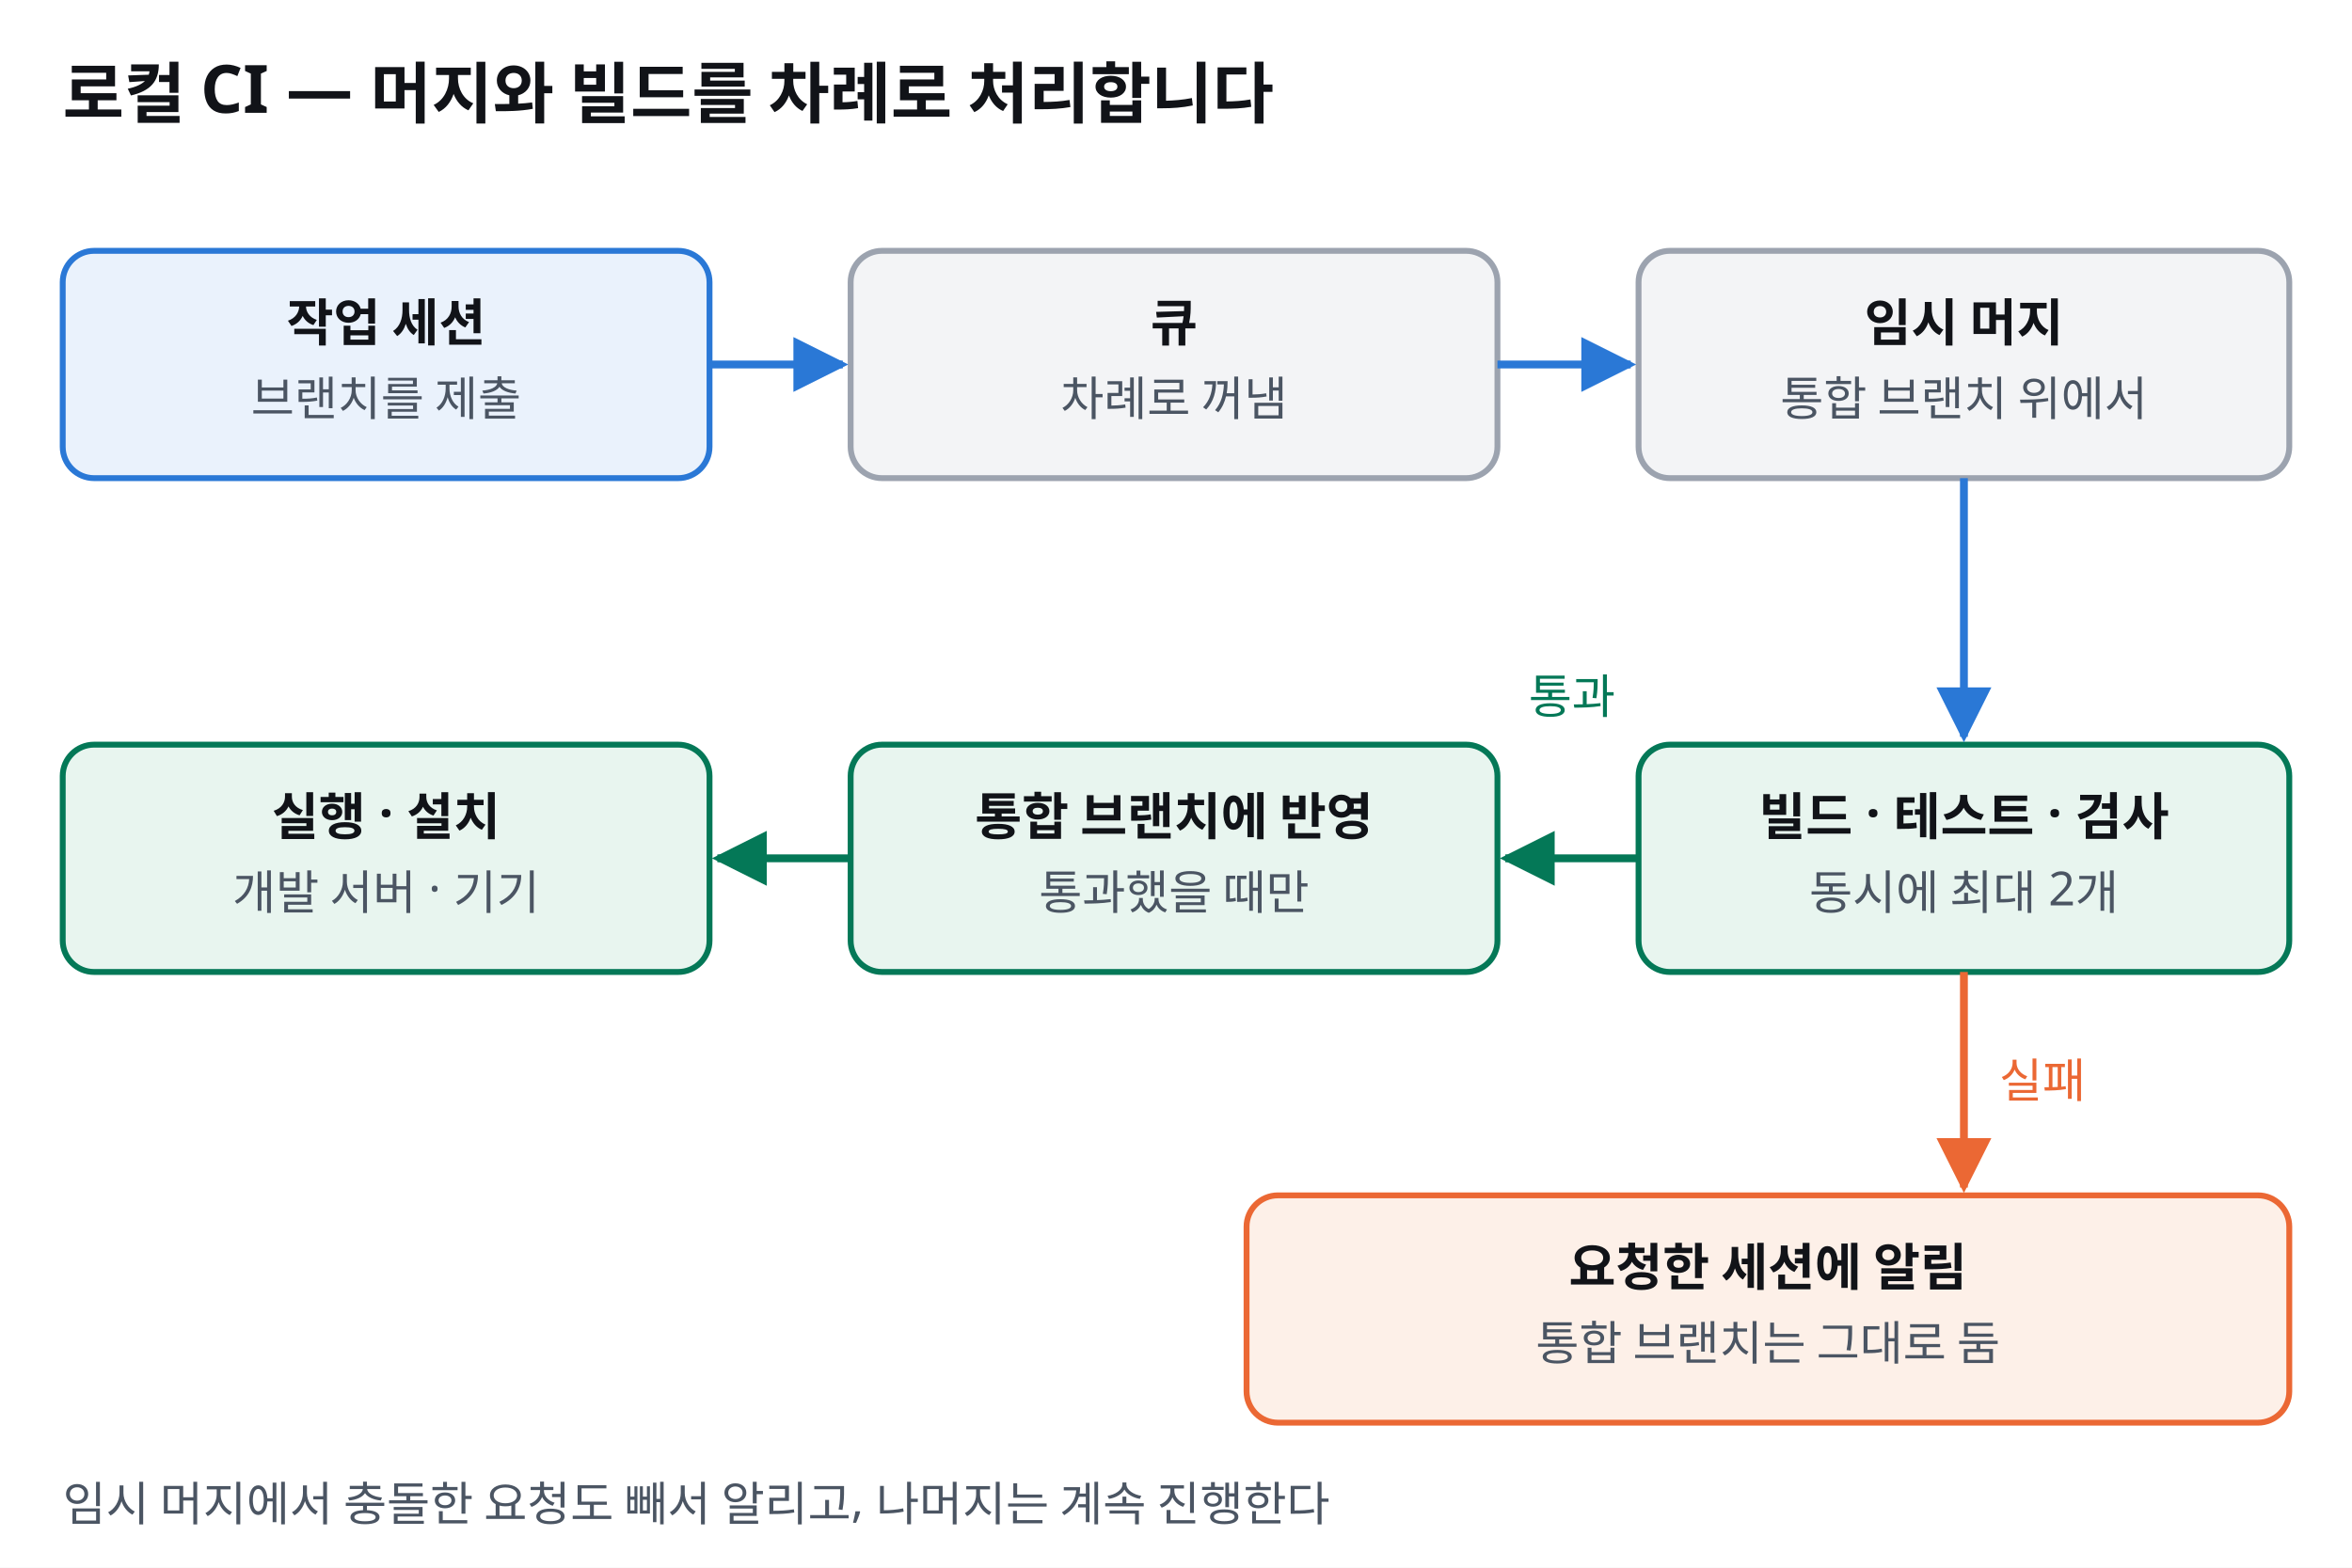
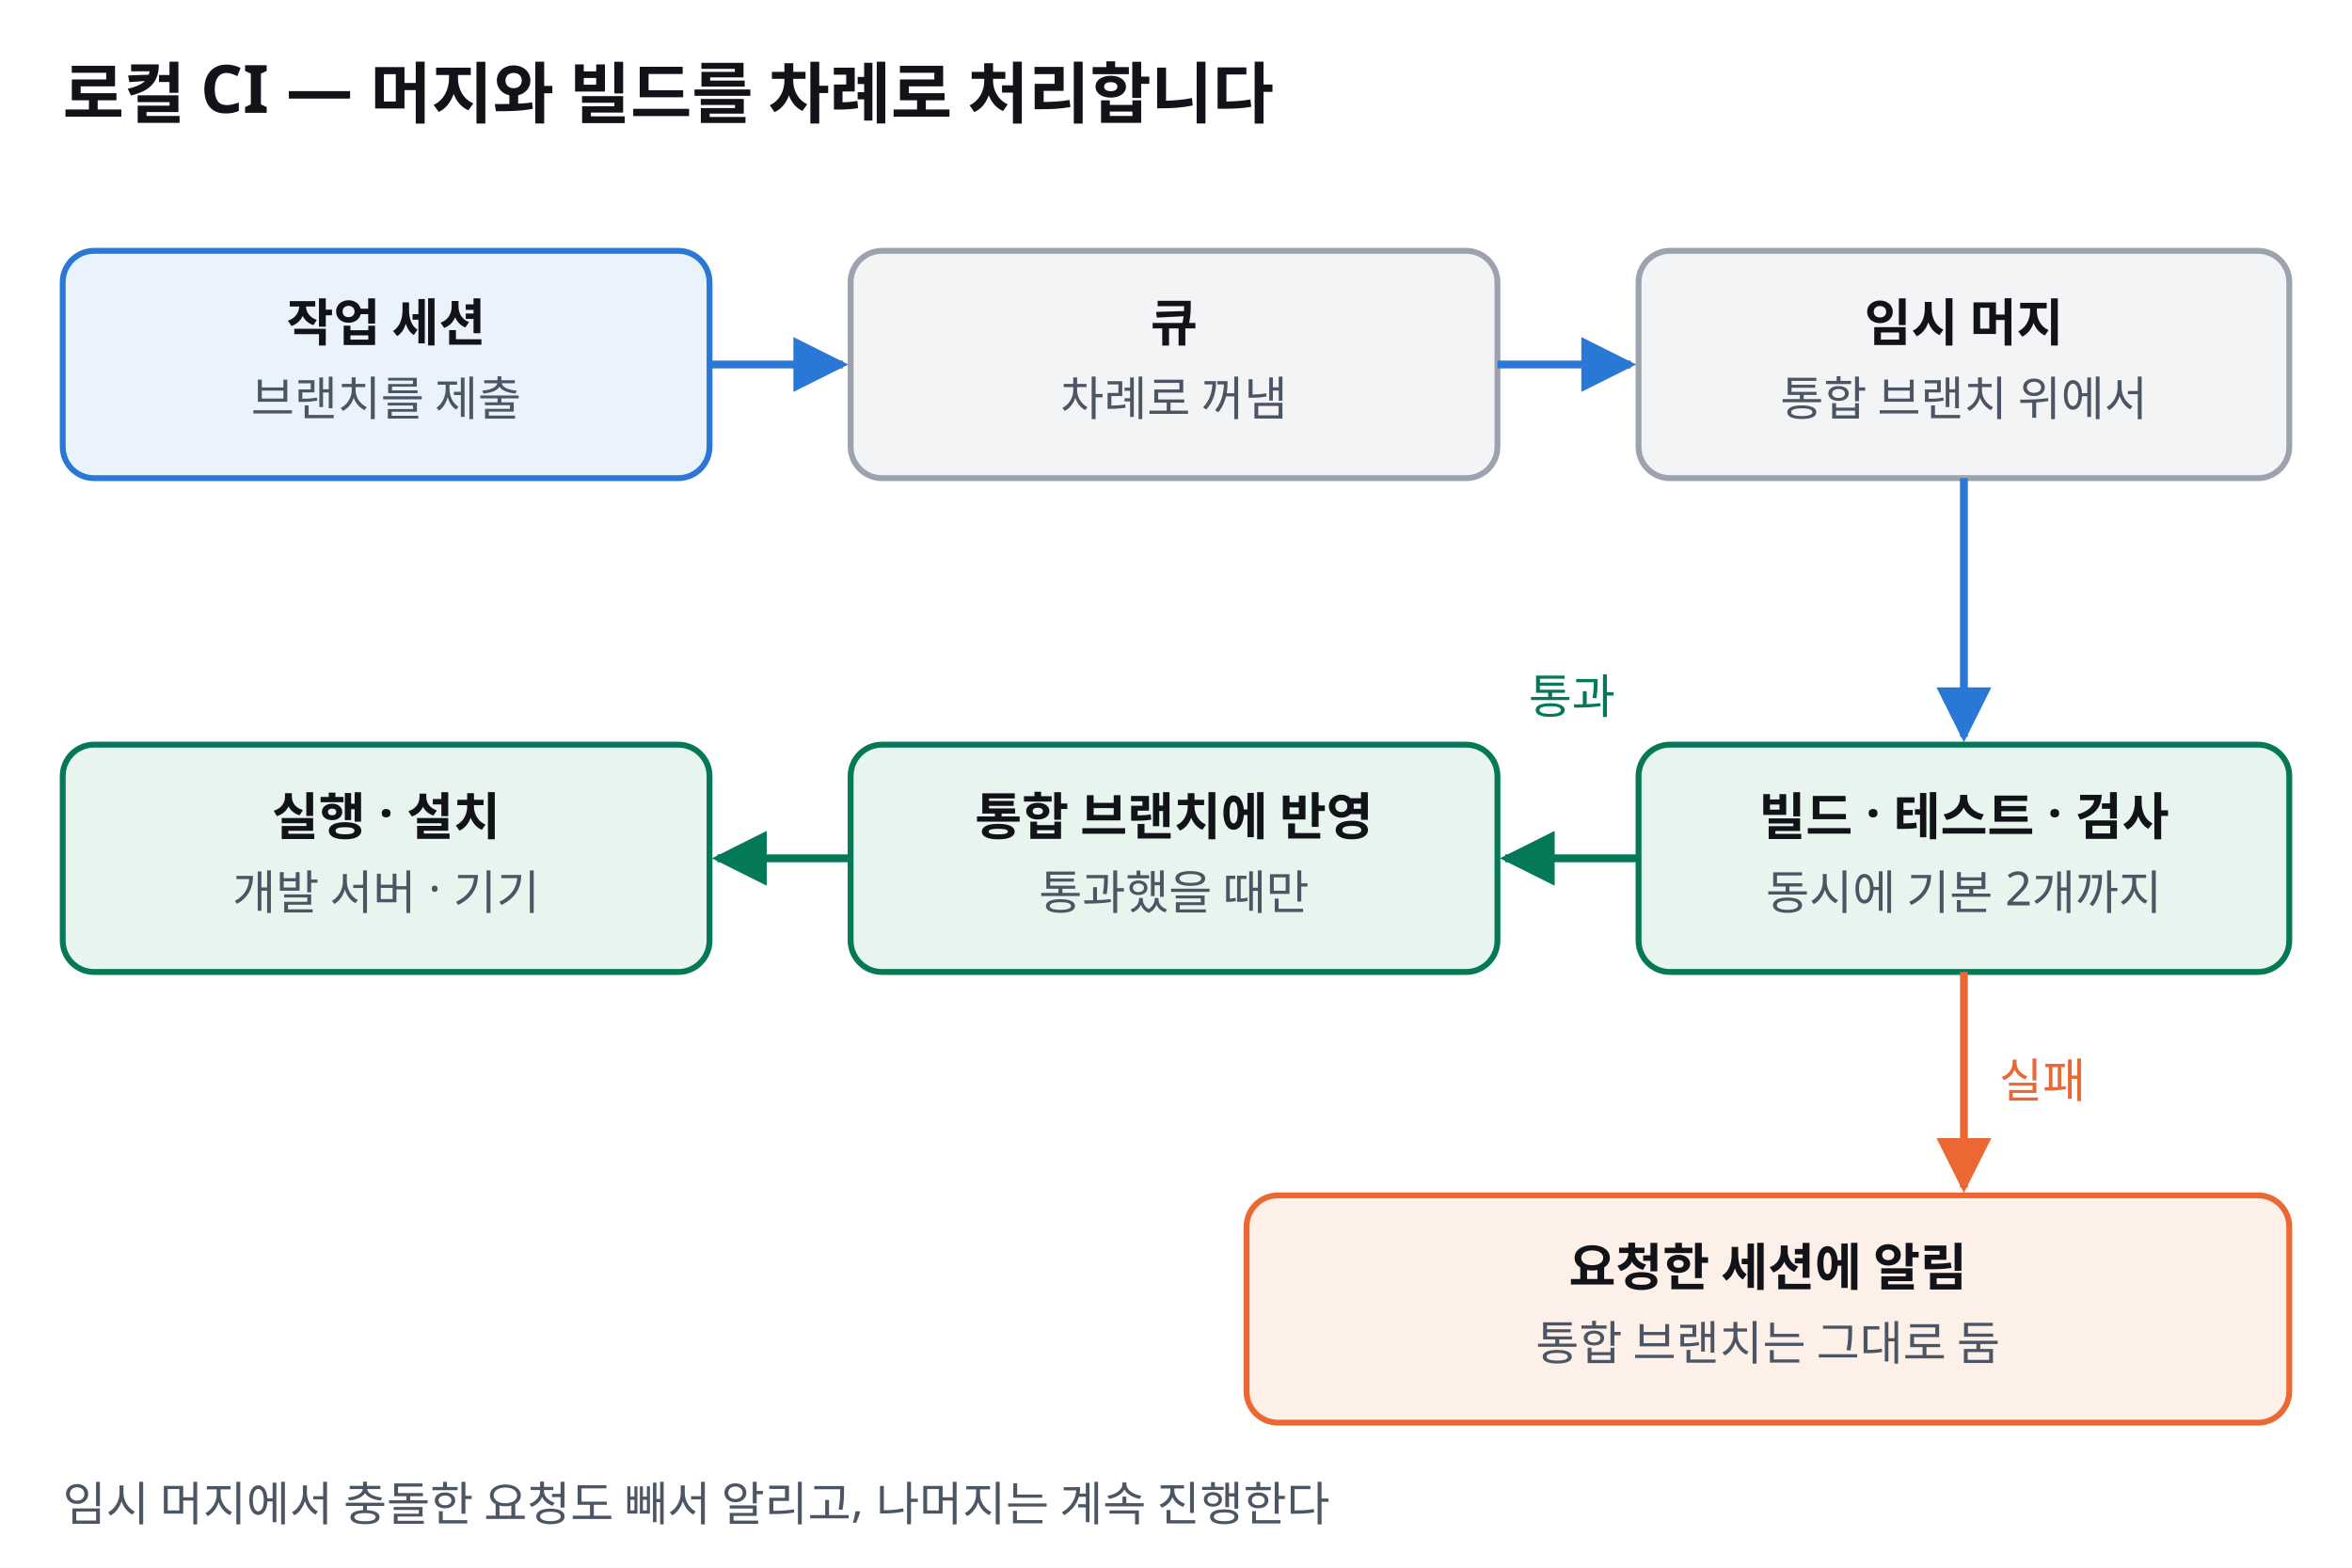
<svg xmlns="http://www.w3.org/2000/svg" viewBox="0 0 600 400" width="600" height="400" role="img" aria-labelledby="t d">
  <rect width="600" height="400" fill="#ffffff" />
  <g font-family="Pretendard, 'Apple SD Gothic Neo', 'Noto Sans KR', 'Malgun Gothic', sans-serif">
    <defs>
      <marker id="c-g" viewBox="0 0 10 10" refX="9" refY="5" markerWidth="7" markerHeight="7" orient="auto-start-reverse">
        <path d="M0,0 L10,5 L0,10 z" fill="#047857" />
      </marker>
      <marker id="c-o" viewBox="0 0 10 10" refX="9" refY="5" markerWidth="7" markerHeight="7" orient="auto-start-reverse">
        <path d="M0,0 L10,5 L0,10 z" fill="#eb6834" />
      </marker>
      <marker id="c-b" viewBox="0 0 10 10" refX="9" refY="5" markerWidth="7" markerHeight="7" orient="auto-start-reverse">
        <path d="M0,0 L10,5 L0,10 z" fill="#2a78d6" />
      </marker>
    </defs>
    <text x="16" y="30" font-size="17" fill="#111318" font-weight="700">로컬 CI — 머지와 빌드를 차례로 처리합니다</text>
    <rect x="16" y="64" width="165" height="58" rx="8" fill="#eaf2fc" stroke="#2a78d6" stroke-width="1.5" />
    <text x="98.5" y="87" font-size="13" fill="#111318" text-anchor="middle" font-weight="700">작업 세션</text>
    <text x="98.5" y="106" font-size="12" fill="#4b5563" text-anchor="middle">브랜치를 제출</text>
    <rect x="217" y="64" width="165" height="58" rx="8" fill="#f3f4f6" stroke="#9ca3af" stroke-width="1.5" />
    <text x="299.5" y="87" font-size="13" fill="#111318" text-anchor="middle" font-weight="700">큐</text>
    <text x="299.5" y="106" font-size="12" fill="#4b5563" text-anchor="middle">차례로 꺼냄</text>
    <rect x="418" y="64" width="166" height="58" rx="8" fill="#f3f4f6" stroke="#9ca3af" stroke-width="1.5" />
    <text x="501" y="87" font-size="13" fill="#111318" text-anchor="middle" font-weight="700">임시 머지</text>
    <text x="501" y="106" font-size="12" fill="#4b5563" text-anchor="middle">통합 브랜치 위에서</text>
    <rect x="418" y="190" width="166" height="58" rx="8" fill="#e8f5ef" stroke="#047857" stroke-width="1.5" />
    <text x="501" y="213" font-size="13" fill="#111318" text-anchor="middle" font-weight="700">빌드 · 테스트 · 검사</text>
-     <text x="501" y="232" font-size="12" fill="#4b5563" text-anchor="middle">동시에 최대 2개</text>
+     <text x="501" y="232" font-size="12" fill="#4b5563" text-anchor="middle">동시에 기본 2개까지</text>
    <rect x="217" y="190" width="165" height="58" rx="8" fill="#e8f5ef" stroke="#047857" stroke-width="1.5" />
    <text x="299.5" y="213" font-size="13" fill="#111318" text-anchor="middle" font-weight="700">통합 브랜치에 반영</text>
    <text x="299.5" y="232" font-size="12" fill="#4b5563" text-anchor="middle">통과했을 때만</text>
    <rect x="16" y="190" width="165" height="58" rx="8" fill="#e8f5ef" stroke="#047857" stroke-width="1.5" />
    <text x="98.5" y="213" font-size="13" fill="#111318" text-anchor="middle" font-weight="700">실행 · 설치</text>
    <text x="98.5" y="232" font-size="12" fill="#4b5563" text-anchor="middle">개발 서버 · 기기</text>
    <rect x="318" y="305" width="266" height="58" rx="8" fill="#fdf0e8" stroke="#eb6834" stroke-width="1.5" />
    <text x="451" y="328" font-size="13" fill="#111318" text-anchor="middle" font-weight="700">요청한 세션에 알림</text>
    <text x="451" y="347" font-size="12" fill="#4b5563" text-anchor="middle">통합 브랜치는 그대로 둠</text>
    <line x1="181" y1="93" x2="215" y2="93" stroke="#2a78d6" stroke-width="2" marker-end="url(#c-b)" />
    <line x1="382" y1="93" x2="416" y2="93" stroke="#2a78d6" stroke-width="2" marker-end="url(#c-b)" />
    <line x1="501" y1="122" x2="501" y2="188" stroke="#2a78d6" stroke-width="2" marker-end="url(#c-b)" />
    <line x1="418" y1="219" x2="384" y2="219" stroke="#047857" stroke-width="2" marker-end="url(#c-g)" />
    <line x1="217" y1="219" x2="183" y2="219" stroke="#047857" stroke-width="2" marker-end="url(#c-g)" />
    <text x="401" y="182" font-size="12" fill="#047857" text-anchor="middle">통과</text>
    <line x1="501" y1="248" x2="501" y2="303" stroke="#eb6834" stroke-width="2" marker-end="url(#c-o)" />
    <text x="510" y="280" font-size="12" fill="#eb6834">실패</text>
    <text x="16" y="388" font-size="12" fill="#4b5563">임시 머지에서 충돌한 요청도 빼서 알리고, 나머지는 계속 진행한다</text>
  </g>
</svg>
